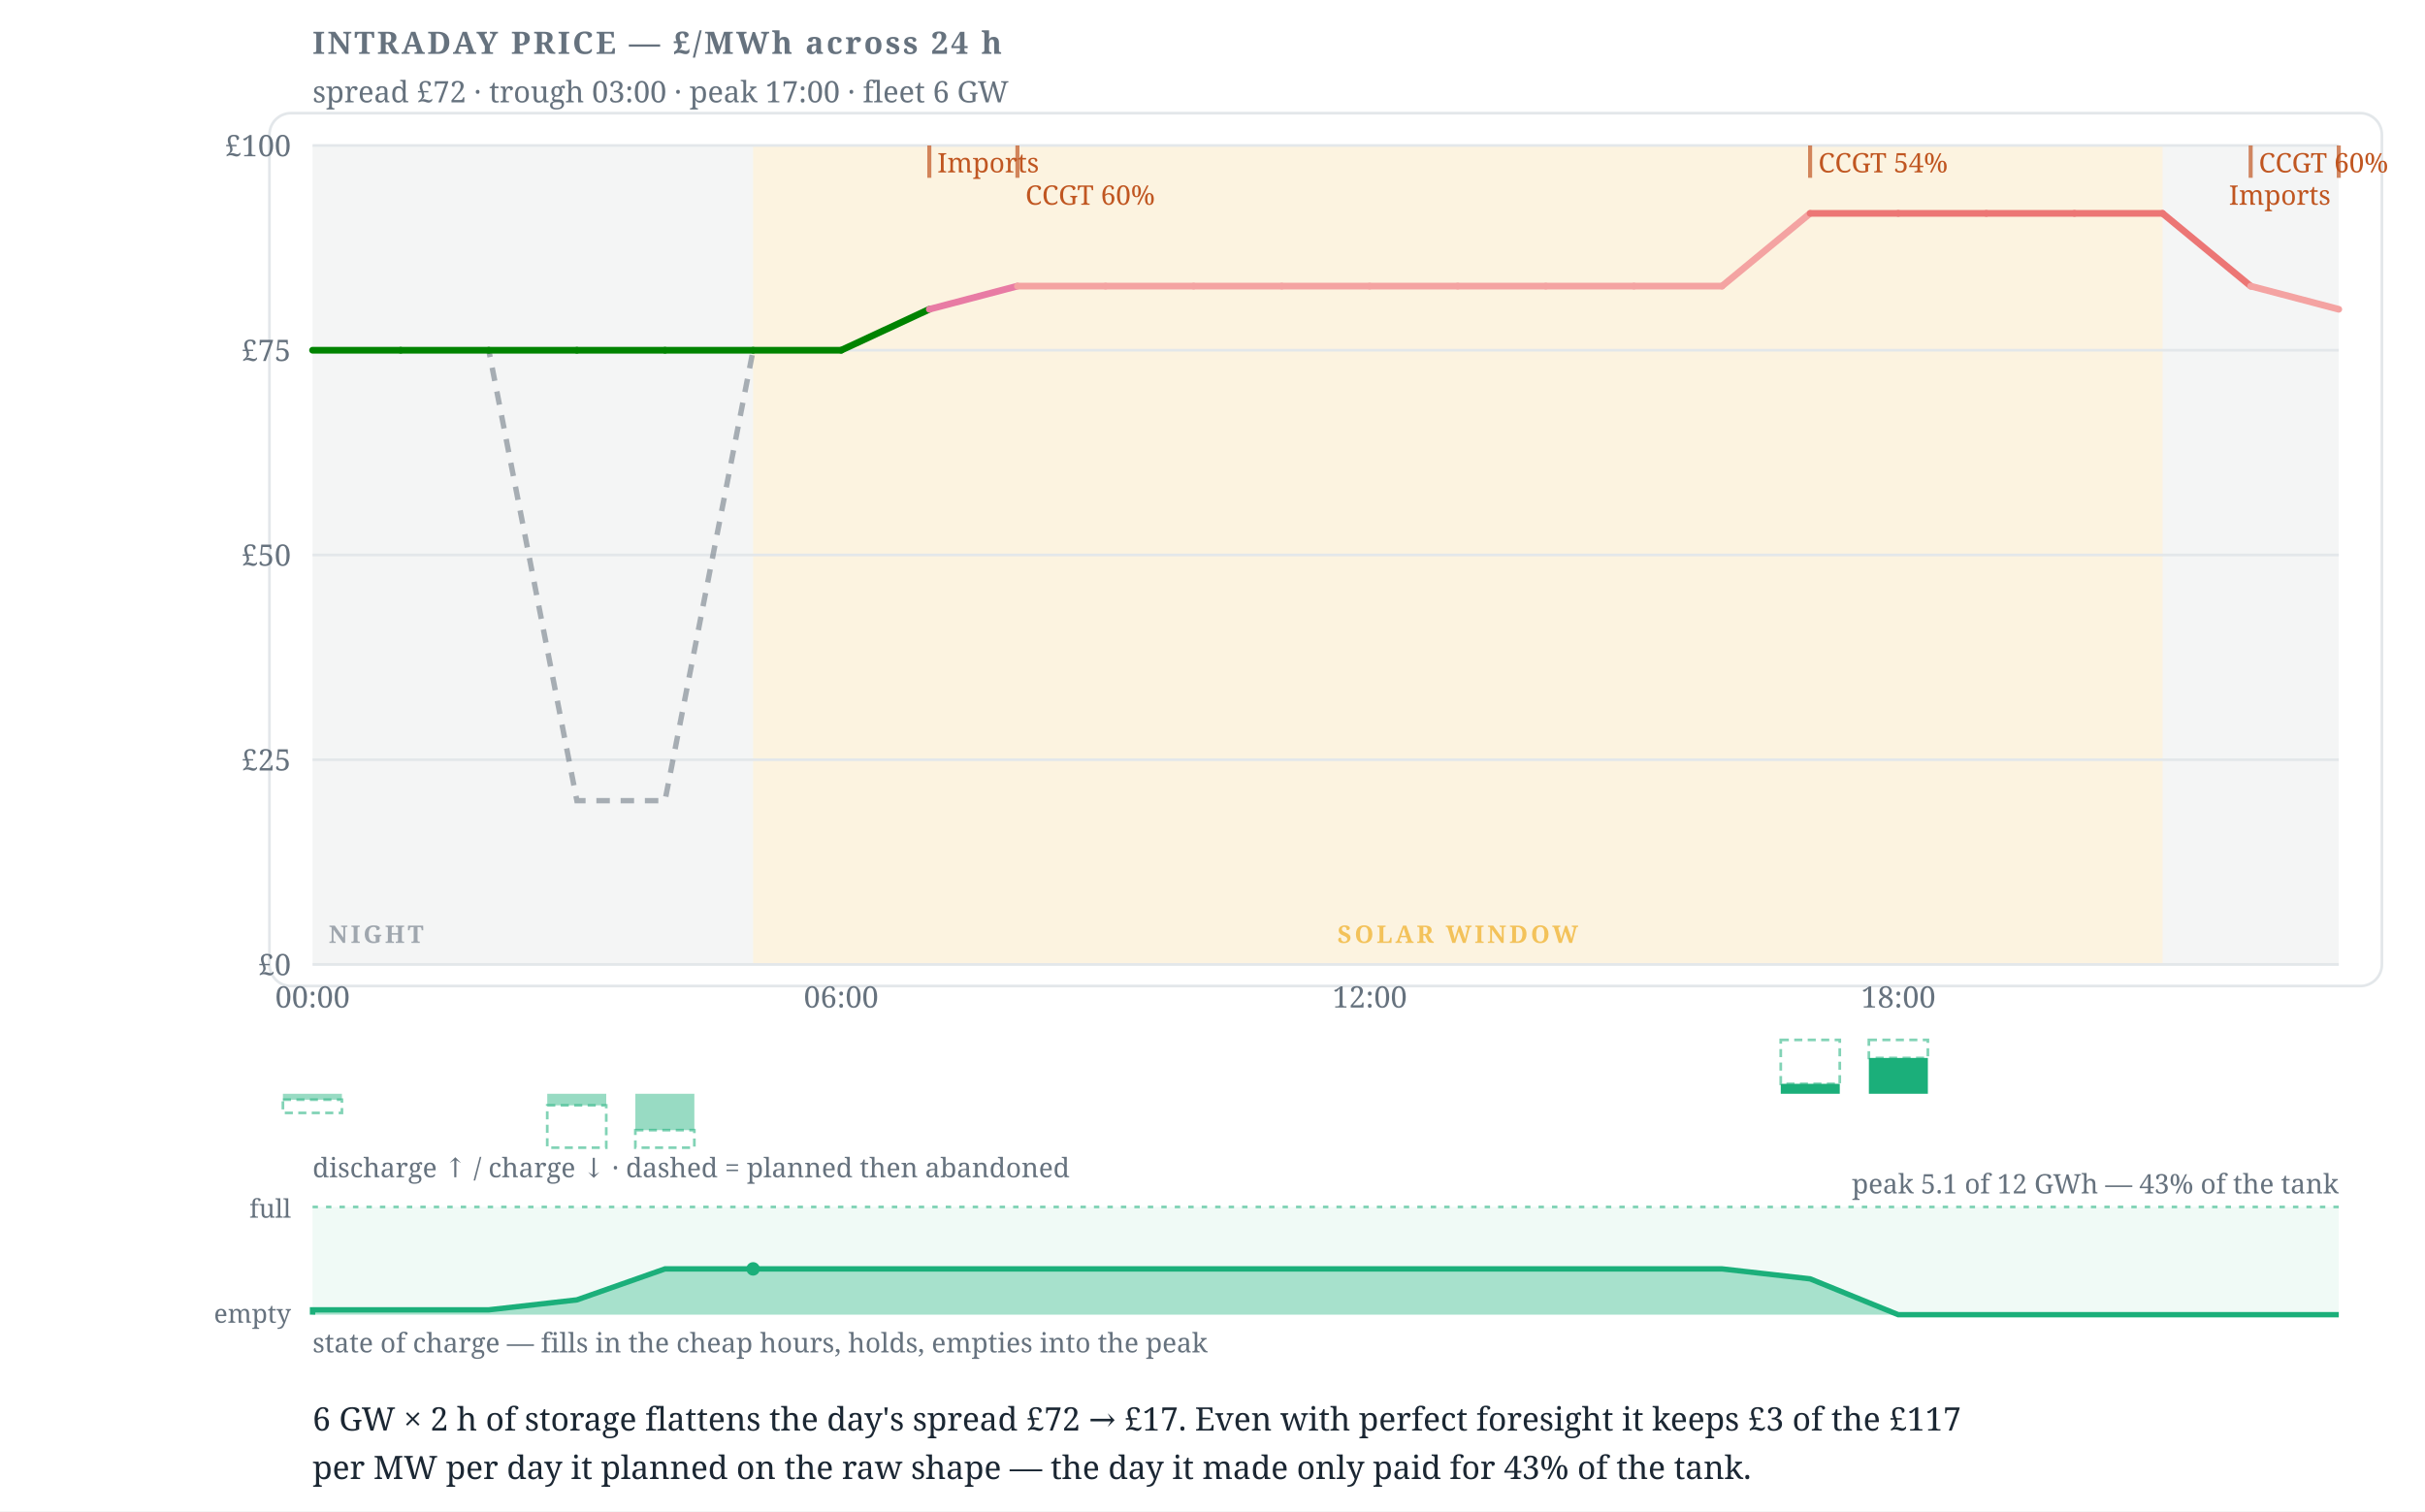
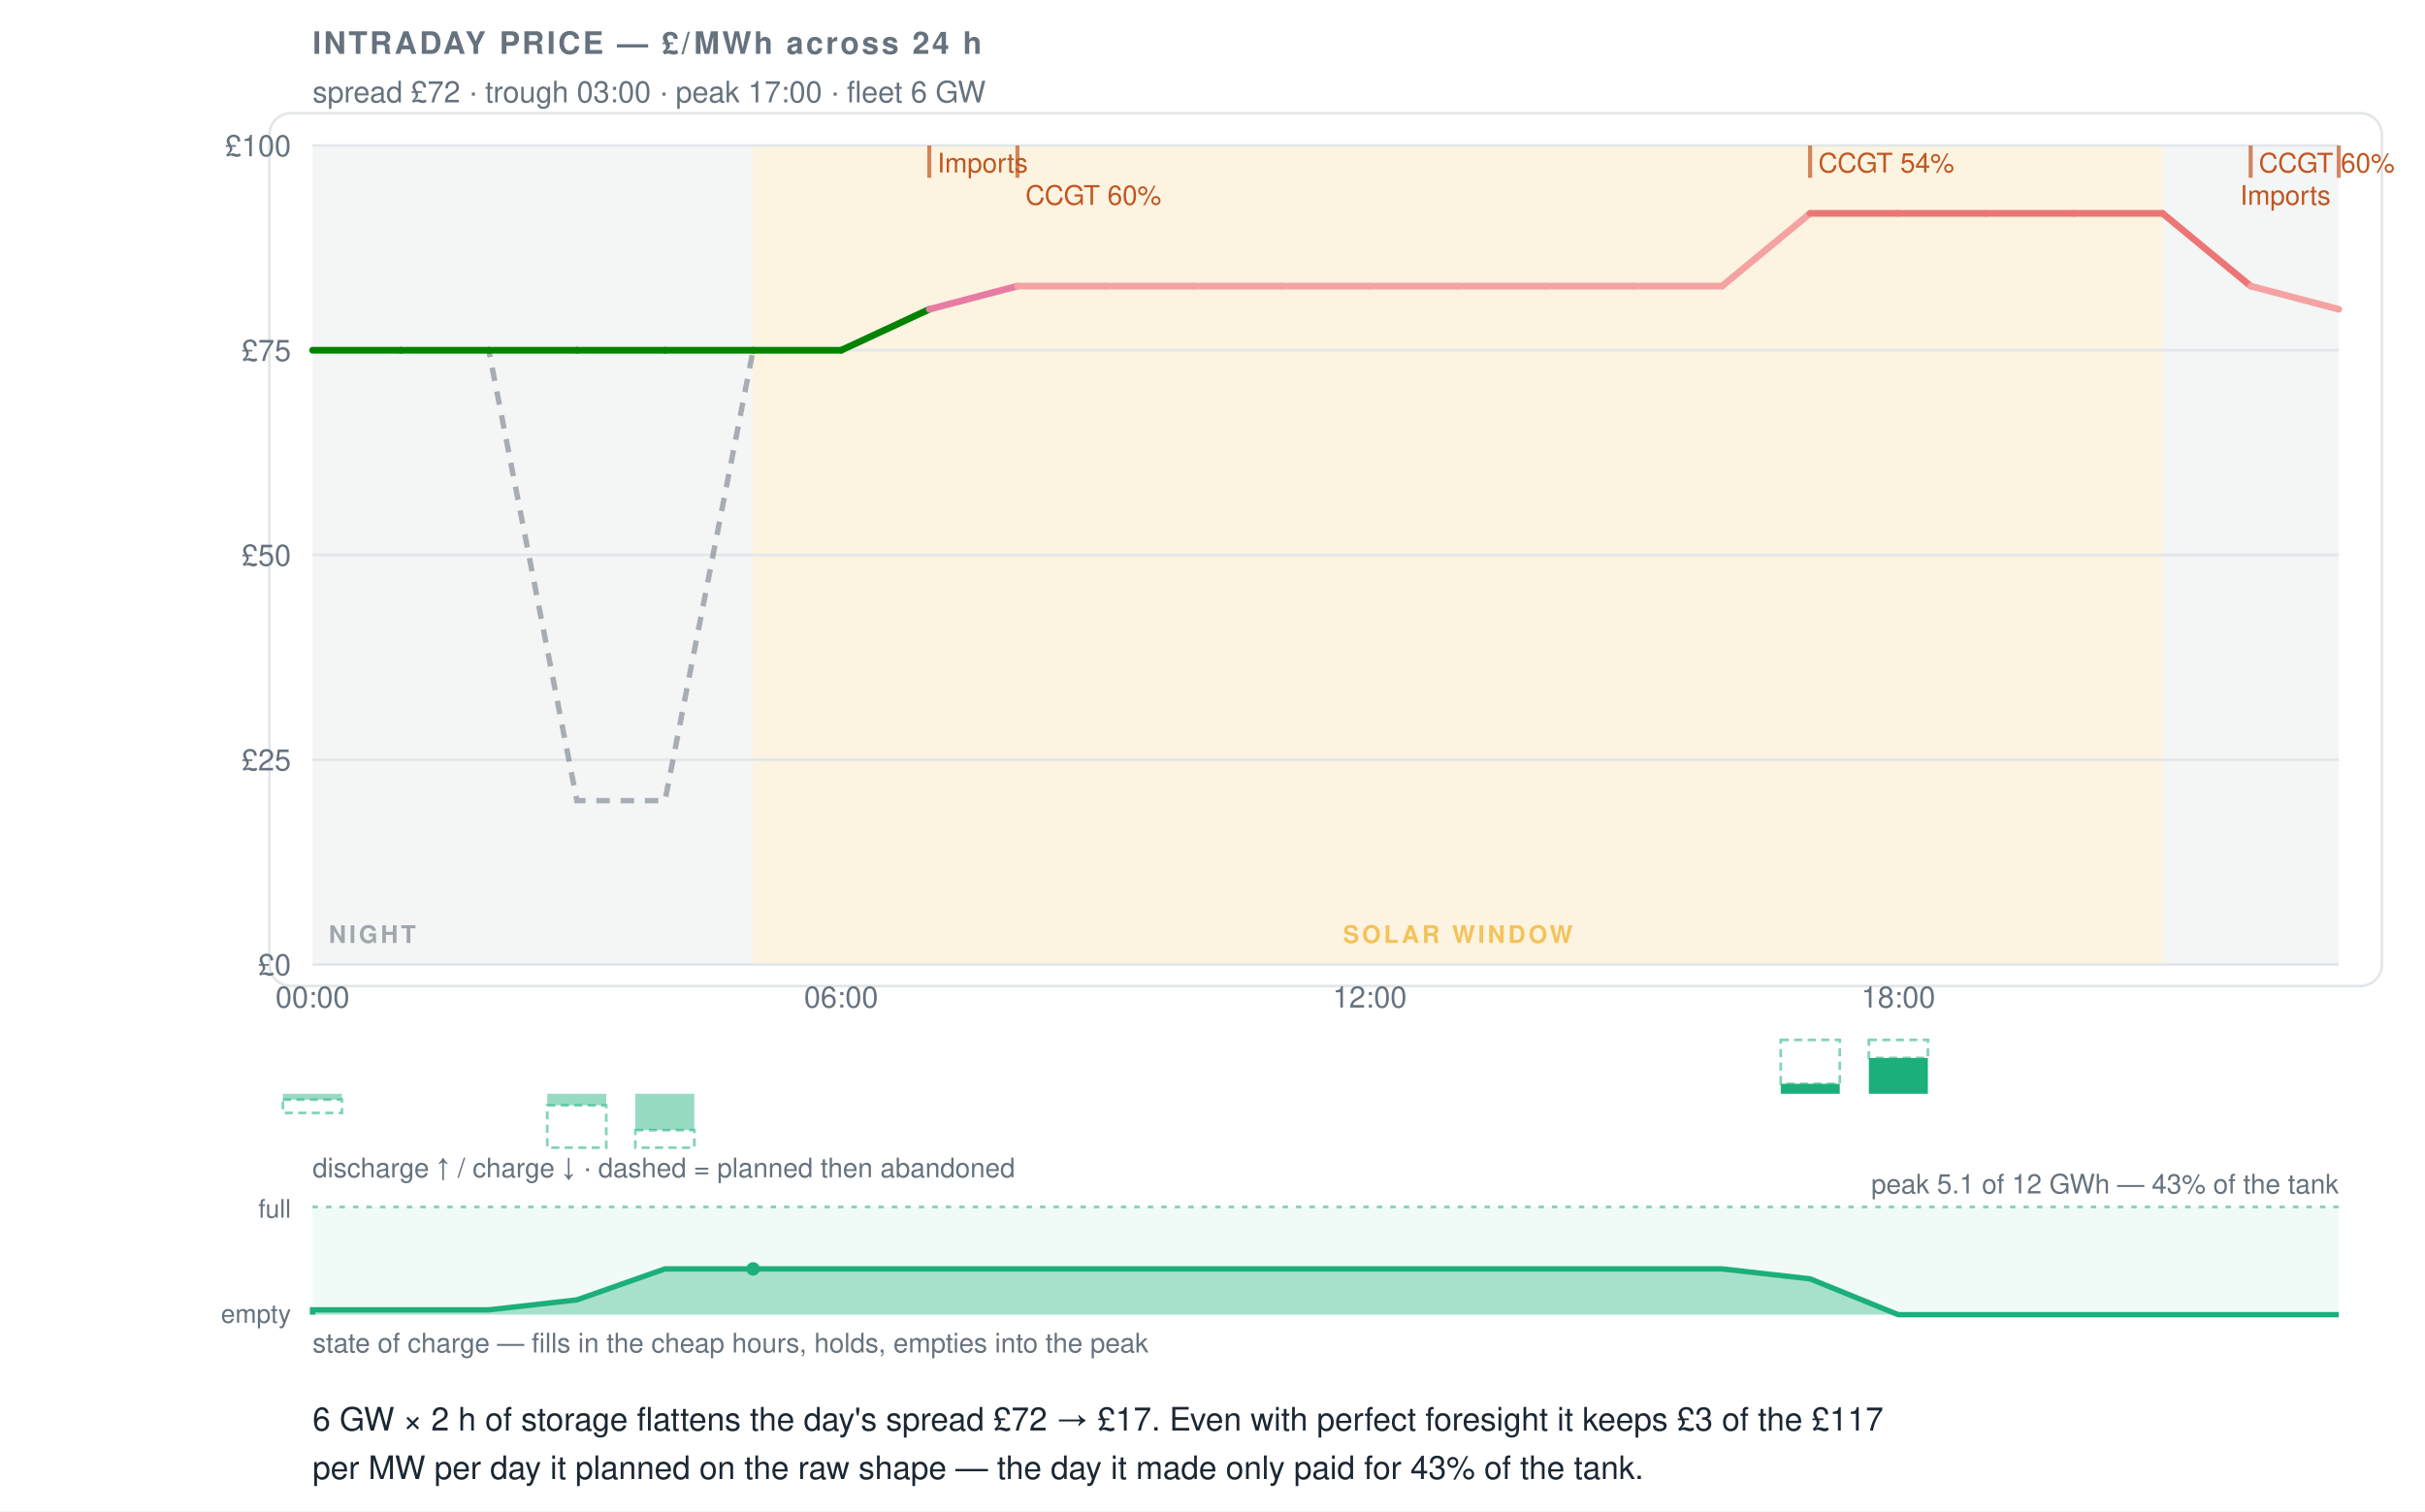
- <svg xmlns="http://www.w3.org/2000/svg" width="900" height="561" viewBox="0 0 900 561" font-family="Charter,Georgia,serif" data-tool="intraday" role="img" aria-label="6 GW × 2 h of storage flattens the day's spread £72 → £17. Even with perfect foresight it keeps £3 of the £117 per MW per day it planned on the raw shape — the day it made only paid for 43% of the tank.">
+ <svg xmlns="http://www.w3.org/2000/svg" width="900" height="561" viewBox="0 0 900 561" font-family="&quot;Helvetica Neue&quot;,Helvetica,&quot;Segoe UI&quot;,Roboto,sans-serif" data-tool="intraday" role="img" aria-label="6 GW × 2 h of storage flattens the day's spread £72 → £17. Even with perfect foresight it keeps £3 of the £117 per MW per day it planned on the raw shape — the day it made only paid for 43% of the tank.">
  <rect x="0" y="0" width="900" height="561" fill="#ffffff" />
  <rect x="100" y="42" width="784" height="324" rx="8" fill="#ffffff" stroke="#e3e7ea" />
  <text x="116" y="20" font-size="11.5" font-weight="700" letter-spacing=".08em" fill="#66727e">INTRADAY PRICE — £/MWh across 24 h</text>
  <text x="116" y="38" font-size="11" fill="#66727e">spread £72 · trough 03:00 · peak 17:00 · fleet 6 GW</text>
  <rect x="116" y="54" width="163.5" height="304" fill="#66727e12" />
  <rect x="802.6" y="54" width="65.4" height="304" fill="#66727e12" />
  <rect x="279.5" y="54" width="523.1" height="304" fill="#eda1001F" />
  <g opacity="0.6">
    <text x="122" y="350" font-size="9" font-weight="600" letter-spacing=".12em" fill="#66727e">NIGHT</text>
  </g>
  <g opacity="0.6">
    <text x="541.04" y="350" font-size="9" font-weight="600" letter-spacing=".12em" text-anchor="middle" fill="#eda100">SOLAR WINDOW</text>
  </g>
  <line x1="116" y1="358" x2="868" y2="358" stroke="#e3e7ea" stroke-width="1" />
  <text x="108" y="362" font-size="11" text-anchor="end" fill="#66727e">£0</text>
  <line x1="116" y1="282" x2="868" y2="282" stroke="#e3e7ea" stroke-width="1" />
  <text x="108" y="286" font-size="11" text-anchor="end" fill="#66727e">£25</text>
  <line x1="116" y1="206" x2="868" y2="206" stroke="#e3e7ea" stroke-width="1" />
  <text x="108" y="210" font-size="11" text-anchor="end" fill="#66727e">£50</text>
  <line x1="116" y1="130" x2="868" y2="130" stroke="#e3e7ea" stroke-width="1" />
  <text x="108" y="134" font-size="11" text-anchor="end" fill="#66727e">£75</text>
  <line x1="116" y1="54" x2="868" y2="54" stroke="#e3e7ea" stroke-width="1" />
  <text x="108" y="58" font-size="11" text-anchor="end" fill="#66727e">£100</text>
  <text x="116" y="374" font-size="11" text-anchor="middle" fill="#66727e">00:00</text>
  <text x="312.17" y="374" font-size="11" text-anchor="middle" fill="#66727e">06:00</text>
  <text x="508.35" y="374" font-size="11" text-anchor="middle" fill="#66727e">12:00</text>
  <text x="704.52" y="374" font-size="11" text-anchor="middle" fill="#66727e">18:00</text>
  <polyline data-raw-shape="" points="116,130 148.7,130 181.4,130 214.1,297.2 246.8,297.2 279.5,130 312.2,130 344.9,114.8 377.6,106.2 410.3,106.2 443,106.2 475.7,106.2 508.3,106.2 541,106.2 573.7,106.2 606.4,106.2 639.1,106.2 671.8,79.2 704.5,79.2 737.2,79.2 769.9,79.2 802.6,79.2 835.3,106.2 868,114.8" fill="none" stroke="#66727e" stroke-width="2" stroke-dasharray="5 4" opacity="0.55" />
  <g data-flat-shape="">
    <line x1="116" y1="130" x2="148.7" y2="130" stroke="#008300" stroke-width="2.5" stroke-linecap="round" />
    <line x1="148.7" y1="130" x2="181.4" y2="130" stroke="#008300" stroke-width="2.5" stroke-linecap="round" />
    <line x1="181.4" y1="130" x2="214.1" y2="130" stroke="#008300" stroke-width="2.5" stroke-linecap="round" />
    <line x1="214.1" y1="130" x2="246.8" y2="130" stroke="#008300" stroke-width="2.5" stroke-linecap="round" />
    <line x1="246.8" y1="130" x2="279.5" y2="130" stroke="#008300" stroke-width="2.5" stroke-linecap="round" />
    <line x1="279.5" y1="130" x2="312.2" y2="130" stroke="#008300" stroke-width="2.5" stroke-linecap="round" />
    <line x1="312.2" y1="130" x2="344.9" y2="114.8" stroke="#008300" stroke-width="2.5" stroke-linecap="round" />
    <line x1="344.9" y1="114.8" x2="377.6" y2="106.2" stroke="#e87ba4" stroke-width="2.5" stroke-linecap="round" />
    <line x1="377.6" y1="106.2" x2="410.3" y2="106.2" stroke="#f4a3a2" stroke-width="2.5" stroke-linecap="round" />
    <line x1="410.3" y1="106.2" x2="443" y2="106.2" stroke="#f4a3a2" stroke-width="2.5" stroke-linecap="round" />
    <line x1="443" y1="106.2" x2="475.7" y2="106.2" stroke="#f4a3a2" stroke-width="2.5" stroke-linecap="round" />
    <line x1="475.7" y1="106.2" x2="508.3" y2="106.2" stroke="#f4a3a2" stroke-width="2.5" stroke-linecap="round" />
    <line x1="508.3" y1="106.2" x2="541" y2="106.2" stroke="#f4a3a2" stroke-width="2.5" stroke-linecap="round" />
    <line x1="541" y1="106.2" x2="573.7" y2="106.2" stroke="#f4a3a2" stroke-width="2.5" stroke-linecap="round" />
    <line x1="573.7" y1="106.2" x2="606.4" y2="106.2" stroke="#f4a3a2" stroke-width="2.5" stroke-linecap="round" />
    <line x1="606.4" y1="106.2" x2="639.1" y2="106.2" stroke="#f4a3a2" stroke-width="2.5" stroke-linecap="round" />
    <line x1="639.1" y1="106.2" x2="671.8" y2="79.2" stroke="#f4a3a2" stroke-width="2.5" stroke-linecap="round" />
    <line x1="671.8" y1="79.2" x2="704.5" y2="79.2" stroke="#ec7675" stroke-width="2.5" stroke-linecap="round" />
    <line x1="704.5" y1="79.2" x2="737.2" y2="79.2" stroke="#ec7675" stroke-width="2.5" stroke-linecap="round" />
    <line x1="737.2" y1="79.2" x2="769.9" y2="79.2" stroke="#ec7675" stroke-width="2.5" stroke-linecap="round" />
    <line x1="769.9" y1="79.2" x2="802.6" y2="79.2" stroke="#ec7675" stroke-width="2.5" stroke-linecap="round" />
    <line x1="802.6" y1="79.2" x2="835.3" y2="106.2" stroke="#ec7675" stroke-width="2.5" stroke-linecap="round" />
    <line x1="835.3" y1="106.2" x2="868" y2="114.8" stroke="#f4a3a2" stroke-width="2.5" stroke-linecap="round" />
  </g>
  <line x1="344.9" y1="54" x2="344.9" y2="66" stroke="#C05621" stroke-width="1.5" opacity="0.7" />
  <text x="347.87" y="64" font-size="10" fill="#C05621">Imports</text>
  <line x1="377.6" y1="54" x2="377.6" y2="66" stroke="#C05621" stroke-width="1.5" opacity="0.7" />
  <text x="380.57" y="76" font-size="10" fill="#C05621">CCGT 60%</text>
  <line x1="671.8" y1="54" x2="671.8" y2="66" stroke="#C05621" stroke-width="1.5" opacity="0.7" />
  <text x="674.83" y="64" font-size="10" fill="#C05621">CCGT 54%</text>
  <line x1="835.3" y1="54" x2="835.3" y2="66" stroke="#C05621" stroke-width="1.5" opacity="0.7" />
  <text x="838.3" y="64" font-size="10" fill="#C05621">CCGT 60%</text>
  <line x1="868" y1="54" x2="868" y2="66" stroke="#C05621" stroke-width="1.5" opacity="0.7" />
  <text x="865" y="76" font-size="10" text-anchor="end" fill="#C05621">Imports</text>
  <rect data-dropped="" x="105" y="408.2" width="21.9" height="4.9" fill="none" stroke="#1baf7a" stroke-width="1" stroke-dasharray="3 2" opacity="0.55" />
  <rect data-charge="" x="105" y="406" width="21.9" height="2.2" fill="#1baf7a" opacity="0.45" />
  <rect data-dropped="" x="203.1" y="410.3" width="21.9" height="15.7" fill="none" stroke="#1baf7a" stroke-width="1" stroke-dasharray="3 2" opacity="0.55" />
  <rect data-charge="" x="203.1" y="406" width="21.9" height="4.3" fill="#1baf7a" opacity="0.45" />
  <rect data-dropped="" x="235.8" y="419.5" width="21.9" height="6.5" fill="none" stroke="#1baf7a" stroke-width="1" stroke-dasharray="3 2" opacity="0.55" />
  <rect data-charge="" x="235.8" y="406" width="21.9" height="13.5" fill="#1baf7a" opacity="0.45" />
  <rect data-dropped="" x="660.9" y="386" width="21.9" height="16.3" fill="none" stroke="#1baf7a" stroke-width="1" stroke-dasharray="3 2" opacity="0.55" />
  <rect data-discharge="" x="660.9" y="402.3" width="21.9" height="3.7" fill="#1baf7a" />
  <rect data-dropped="" x="693.6" y="386" width="21.9" height="6.7" fill="none" stroke="#1baf7a" stroke-width="1" stroke-dasharray="3 2" opacity="0.55" />
  <rect data-discharge="" x="693.6" y="392.7" width="21.9" height="13.3" fill="#1baf7a" />
  <text x="116" y="437" font-size="10" fill="#66727e">discharge ↑ / charge ↓ · dashed = planned then abandoned</text>
  <rect x="116" y="448" width="752" height="40" fill="#1baf7a" opacity="0.07" />
  <path data-soc="" d="M116,488 L116,488 L116,486.2 L148.7,486.2 L181.4,486.2 L214.1,482.5 L246.8,471 L279.5,471 L312.2,471 L344.9,471 L377.6,471 L410.3,471 L443,471 L475.7,471 L508.3,471 L541,471 L573.7,471 L606.4,471 L639.1,471 L671.8,474.7 L704.5,488 L737.2,488 L769.9,488 L802.6,488 L835.3,488 L868,488 L868,488 Z" fill="#1baf7a" opacity="0.34" />
  <polyline data-soc-line="" points="116,488 116,486.2 148.7,486.2 181.4,486.2 214.1,482.5 246.8,471 279.5,471 312.2,471 344.9,471 377.6,471 410.3,471 443,471 475.7,471 508.3,471 541,471 573.7,471 606.4,471 639.1,471 671.8,474.7 704.5,488 737.2,488 769.9,488 802.6,488 835.3,488 868,488" fill="none" stroke="#1baf7a" stroke-width="2" />
  <line x1="116" y1="448" x2="868" y2="448" stroke="#1baf7a" stroke-width="1" stroke-dasharray="2 3" opacity="0.55" />
  <text x="108" y="452" font-size="9.5" text-anchor="end" fill="#66727e">full</text>
  <text x="108" y="491" font-size="9.5" text-anchor="end" fill="#66727e">empty</text>
  <circle cx="279.5" cy="471" r="2.5" fill="#1baf7a" />
  <text x="868" y="443" font-size="10" text-anchor="end" fill="#66727e">peak 5.1 of 12 GWh — 43% of the tank</text>
  <text x="116" y="502" font-size="10" fill="#66727e">state of charge — fills in the cheap hours, holds, empties into the peak</text>
  <g data-verdict="">
    <text x="116" y="531" font-size="12" fill="#1b2733">6 GW × 2 h of storage flattens the day's spread £72 → £17. Even with perfect foresight it keeps £3 of the £117</text>
    <text x="116" y="549" font-size="12" fill="#1b2733">per MW per day it planned on the raw shape — the day it made only paid for 43% of the tank.</text>
  </g>
</svg>
